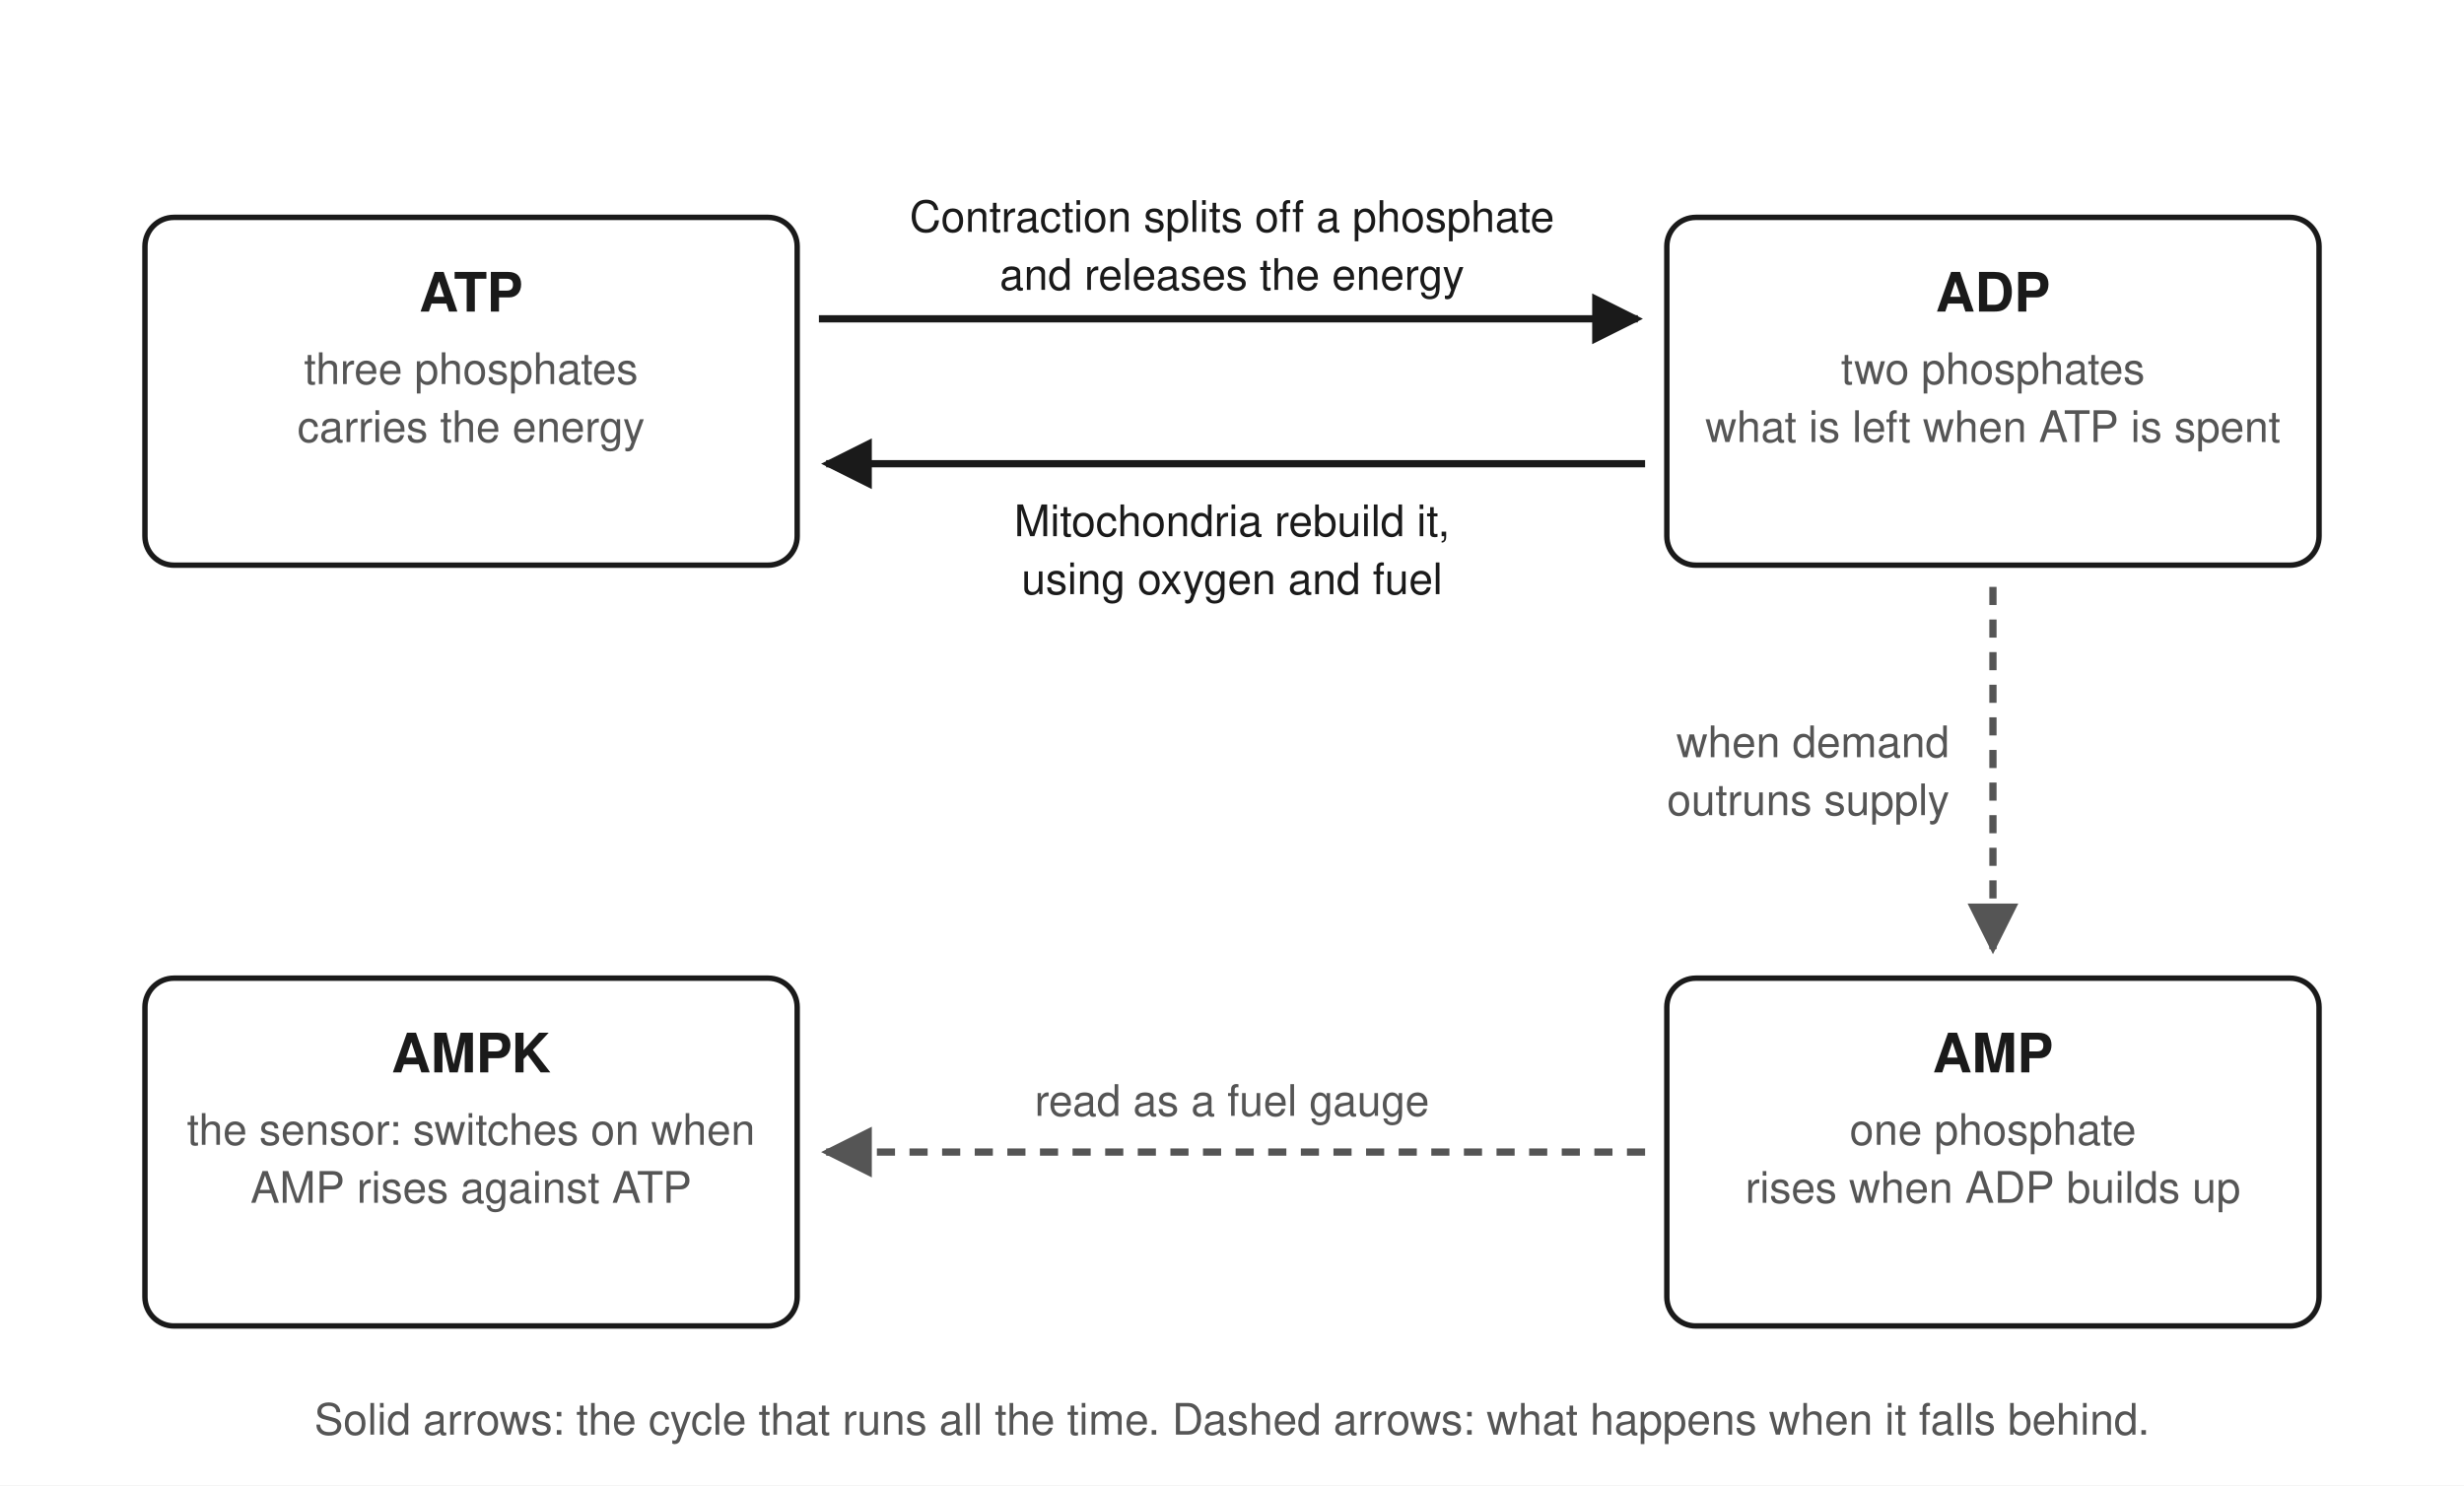
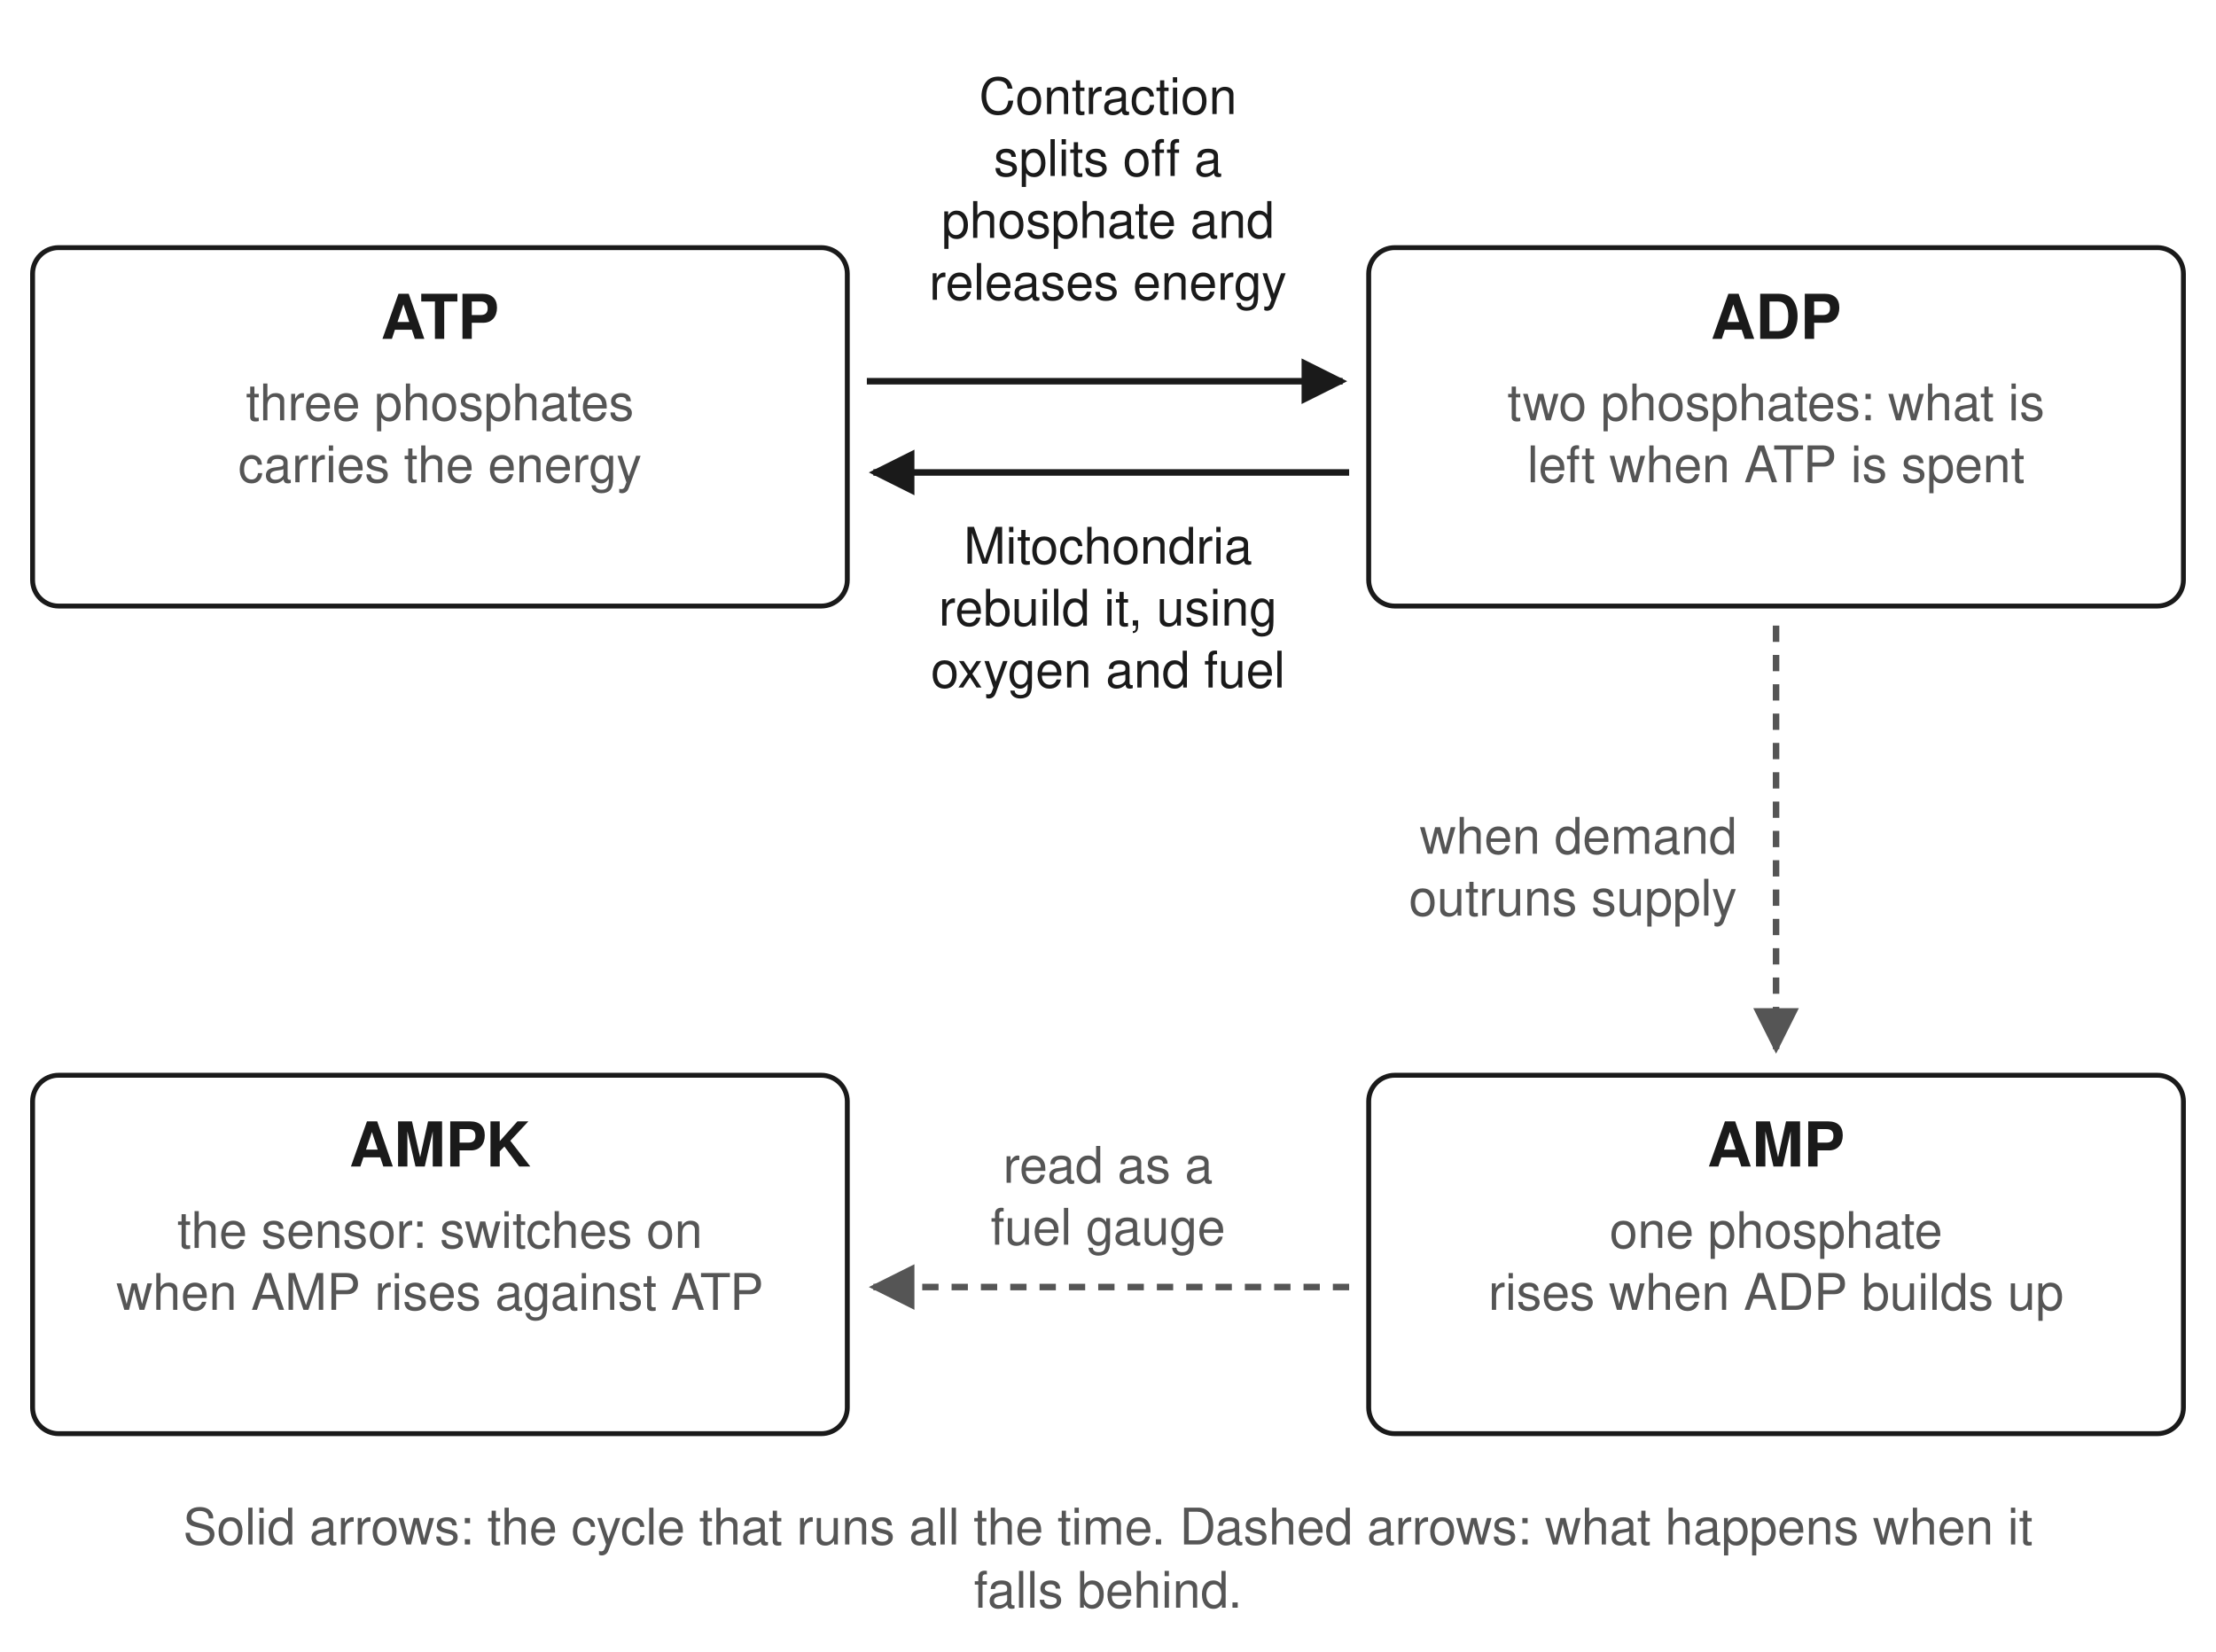
- <svg xmlns="http://www.w3.org/2000/svg" viewBox="0 0 680 410" width="680" height="410" role="img" aria-label="ATP is spent to ADP and rebuilt; when ADP builds up, AMP rises and AMPK switches on">
-   <rect width="680" height="410" fill="#ffffff" />
+ <svg xmlns="http://www.w3.org/2000/svg" viewBox="0 0 680 507" width="680" height="507" role="img" aria-label="ATP is spent to ADP and rebuilt; when ADP builds up, AMP rises and AMPK switches on">
+   <rect width="680" height="507" fill="#ffffff" />
  <defs>
    <marker id="ah" viewBox="0 0 10 10" refX="9" refY="5" markerWidth="7" markerHeight="7" orient="auto-start-reverse">
      <path d="M0,0 L10,5 L0,10 z" fill="#1a1a1a" />
    </marker>
    <marker id="ahg" viewBox="0 0 10 10" refX="9" refY="5" markerWidth="7" markerHeight="7" orient="auto-start-reverse">
      <path d="M0,0 L10,5 L0,10 z" fill="#555555" />
    </marker>
  </defs>
-   <rect x="40" y="60" width="180" height="96" rx="8" fill="#ffffff" stroke="#1a1a1a" stroke-width="1.5" />
-   <text x="130.0" y="86.0" font-family="Helvetica, Arial, sans-serif" font-size="15" fill="#1a1a1a" text-anchor="middle" font-weight="600">ATP</text>
-   <text x="130.0" y="106.0" font-family="Helvetica, Arial, sans-serif" font-size="12" fill="#555555" text-anchor="middle" font-weight="400">three phosphates</text>
-   <text x="130.0" y="122.0" font-family="Helvetica, Arial, sans-serif" font-size="12" fill="#555555" text-anchor="middle" font-weight="400">carries the energy</text>
-   <rect x="460" y="60" width="180" height="96" rx="8" fill="#ffffff" stroke="#1a1a1a" stroke-width="1.5" />
-   <text x="550.0" y="86.0" font-family="Helvetica, Arial, sans-serif" font-size="15" fill="#1a1a1a" text-anchor="middle" font-weight="600">ADP</text>
-   <text x="550.0" y="106.0" font-family="Helvetica, Arial, sans-serif" font-size="12" fill="#555555" text-anchor="middle" font-weight="400">two phosphates</text>
-   <text x="550.0" y="122.0" font-family="Helvetica, Arial, sans-serif" font-size="12" fill="#555555" text-anchor="middle" font-weight="400">what is left when ATP is spent</text>
-   <rect x="460" y="270" width="180" height="96" rx="8" fill="#ffffff" stroke="#1a1a1a" stroke-width="1.5" />
-   <text x="550.0" y="296.0" font-family="Helvetica, Arial, sans-serif" font-size="15" fill="#1a1a1a" text-anchor="middle" font-weight="600">AMP</text>
-   <text x="550.0" y="316.0" font-family="Helvetica, Arial, sans-serif" font-size="12" fill="#555555" text-anchor="middle" font-weight="400">one phosphate</text>
-   <text x="550.0" y="332.0" font-family="Helvetica, Arial, sans-serif" font-size="12" fill="#555555" text-anchor="middle" font-weight="400">rises when ADP builds up</text>
-   <rect x="40" y="270" width="180" height="96" rx="8" fill="#ffffff" stroke="#1a1a1a" stroke-width="1.5" />
-   <text x="130.0" y="296.0" font-family="Helvetica, Arial, sans-serif" font-size="15" fill="#1a1a1a" text-anchor="middle" font-weight="600">AMPK</text>
-   <text x="130.0" y="316.0" font-family="Helvetica, Arial, sans-serif" font-size="12" fill="#555555" text-anchor="middle" font-weight="400">the sensor: switches on when</text>
-   <text x="130.0" y="332.0" font-family="Helvetica, Arial, sans-serif" font-size="12" fill="#555555" text-anchor="middle" font-weight="400">AMP rises against ATP</text>
-   <line x1="226" y1="88" x2="452" y2="88" stroke="#1a1a1a" stroke-width="2" marker-end="url(#ah)" />
-   <text x="340.0" y="64.0" font-family="Helvetica, Arial, sans-serif" font-size="12" fill="#1a1a1a" text-anchor="middle" font-weight="400">Contraction splits off a phosphate</text>
-   <text x="340.0" y="80.0" font-family="Helvetica, Arial, sans-serif" font-size="12" fill="#1a1a1a" text-anchor="middle" font-weight="400">and releases the energy</text>
-   <line x1="454" y1="128" x2="228" y2="128" stroke="#1a1a1a" stroke-width="2" marker-end="url(#ah)" />
-   <text x="340.0" y="148.0" font-family="Helvetica, Arial, sans-serif" font-size="12" fill="#1a1a1a" text-anchor="middle" font-weight="400">Mitochondria rebuild it,</text>
-   <text x="340.0" y="164.0" font-family="Helvetica, Arial, sans-serif" font-size="12" fill="#1a1a1a" text-anchor="middle" font-weight="400">using oxygen and fuel</text>
-   <line x1="550.0" y1="162" x2="550.0" y2="262" stroke="#555555" stroke-width="2" marker-end="url(#ahg)" stroke-dasharray="5 4" />
-   <text x="538.0" y="209.0" font-family="Helvetica, Arial, sans-serif" font-size="12" fill="#555555" text-anchor="end" font-weight="400">when demand</text>
-   <text x="538.0" y="225.0" font-family="Helvetica, Arial, sans-serif" font-size="12" fill="#555555" text-anchor="end" font-weight="400">outruns supply</text>
-   <line x1="454" y1="318.0" x2="228" y2="318.0" stroke="#555555" stroke-width="2" marker-end="url(#ahg)" stroke-dasharray="5 4" />
-   <text x="340.0" y="308.0" font-family="Helvetica, Arial, sans-serif" font-size="12" fill="#555555" text-anchor="middle" font-weight="400">read as a fuel gauge</text>
-   <text x="340.0" y="396.0" font-family="Helvetica, Arial, sans-serif" font-size="12" fill="#555555" text-anchor="middle" font-weight="400">Solid arrows: the cycle that runs all the time. Dashed arrows: what happens when it falls behind.</text>
+   <rect x="10" y="76" width="250" height="110" rx="8" fill="#ffffff" stroke="#1a1a1a" stroke-width="1.5" />
+   <text x="135.0" y="104.0" font-family="IBM Plex Sans, Helvetica, Arial, sans-serif" font-size="19" fill="#1a1a1a" text-anchor="middle" font-weight="600">ATP</text>
+   <text x="135.0" y="129.0" font-family="IBM Plex Sans, Helvetica, Arial, sans-serif" font-size="15.5" fill="#555555" text-anchor="middle" font-weight="400">three phosphates</text>
+   <text x="135.0" y="148.0" font-family="IBM Plex Sans, Helvetica, Arial, sans-serif" font-size="15.5" fill="#555555" text-anchor="middle" font-weight="400">carries the energy</text>
+   <rect x="420" y="76" width="250" height="110" rx="8" fill="#ffffff" stroke="#1a1a1a" stroke-width="1.5" />
+   <text x="545.0" y="104.0" font-family="IBM Plex Sans, Helvetica, Arial, sans-serif" font-size="19" fill="#1a1a1a" text-anchor="middle" font-weight="600">ADP</text>
+   <text x="545.0" y="129.0" font-family="IBM Plex Sans, Helvetica, Arial, sans-serif" font-size="15.5" fill="#555555" text-anchor="middle" font-weight="400">two phosphates: what is</text>
+   <text x="545.0" y="148.0" font-family="IBM Plex Sans, Helvetica, Arial, sans-serif" font-size="15.5" fill="#555555" text-anchor="middle" font-weight="400">left when ATP is spent</text>
+   <rect x="420" y="330" width="250" height="110" rx="8" fill="#ffffff" stroke="#1a1a1a" stroke-width="1.5" />
+   <text x="545.0" y="358.0" font-family="IBM Plex Sans, Helvetica, Arial, sans-serif" font-size="19" fill="#1a1a1a" text-anchor="middle" font-weight="600">AMP</text>
+   <text x="545.0" y="383.0" font-family="IBM Plex Sans, Helvetica, Arial, sans-serif" font-size="15.5" fill="#555555" text-anchor="middle" font-weight="400">one phosphate</text>
+   <text x="545.0" y="402.0" font-family="IBM Plex Sans, Helvetica, Arial, sans-serif" font-size="15.5" fill="#555555" text-anchor="middle" font-weight="400">rises when ADP builds up</text>
+   <rect x="10" y="330" width="250" height="110" rx="8" fill="#ffffff" stroke="#1a1a1a" stroke-width="1.5" />
+   <text x="135.0" y="358.0" font-family="IBM Plex Sans, Helvetica, Arial, sans-serif" font-size="19" fill="#1a1a1a" text-anchor="middle" font-weight="600">AMPK</text>
+   <text x="135.0" y="383.0" font-family="IBM Plex Sans, Helvetica, Arial, sans-serif" font-size="15.5" fill="#555555" text-anchor="middle" font-weight="400">the sensor: switches on</text>
+   <text x="135.0" y="402.0" font-family="IBM Plex Sans, Helvetica, Arial, sans-serif" font-size="15.5" fill="#555555" text-anchor="middle" font-weight="400">when AMP rises against ATP</text>
+   <line x1="266" y1="117.0" x2="412" y2="117.0" stroke="#1a1a1a" stroke-width="2" marker-end="url(#ah)" />
+   <text x="340.0" y="35.0" font-family="IBM Plex Sans, Helvetica, Arial, sans-serif" font-size="15.5" fill="#1a1a1a" text-anchor="middle" font-weight="400">Contraction</text>
+   <text x="340.0" y="54.0" font-family="IBM Plex Sans, Helvetica, Arial, sans-serif" font-size="15.5" fill="#1a1a1a" text-anchor="middle" font-weight="400">splits off a</text>
+   <text x="340.0" y="73.0" font-family="IBM Plex Sans, Helvetica, Arial, sans-serif" font-size="15.5" fill="#1a1a1a" text-anchor="middle" font-weight="400">phosphate and</text>
+   <text x="340.0" y="92.0" font-family="IBM Plex Sans, Helvetica, Arial, sans-serif" font-size="15.5" fill="#1a1a1a" text-anchor="middle" font-weight="400">releases energy</text>
+   <line x1="414" y1="145.0" x2="268" y2="145.0" stroke="#1a1a1a" stroke-width="2" marker-end="url(#ah)" />
+   <text x="340.0" y="173.0" font-family="IBM Plex Sans, Helvetica, Arial, sans-serif" font-size="15.5" fill="#1a1a1a" text-anchor="middle" font-weight="400">Mitochondria</text>
+   <text x="340.0" y="192.0" font-family="IBM Plex Sans, Helvetica, Arial, sans-serif" font-size="15.5" fill="#1a1a1a" text-anchor="middle" font-weight="400">rebuild it, using</text>
+   <text x="340.0" y="211.0" font-family="IBM Plex Sans, Helvetica, Arial, sans-serif" font-size="15.5" fill="#1a1a1a" text-anchor="middle" font-weight="400">oxygen and fuel</text>
+   <line x1="545.0" y1="192" x2="545.0" y2="322" stroke="#555555" stroke-width="2" marker-end="url(#ahg)" stroke-dasharray="5 4" />
+   <text x="533.0" y="262.0" font-family="IBM Plex Sans, Helvetica, Arial, sans-serif" font-size="15.5" fill="#555555" text-anchor="end" font-weight="400">when demand</text>
+   <text x="533.0" y="281.0" font-family="IBM Plex Sans, Helvetica, Arial, sans-serif" font-size="15.5" fill="#555555" text-anchor="end" font-weight="400">outruns supply</text>
+   <line x1="414" y1="395.0" x2="268" y2="395.0" stroke="#555555" stroke-width="2" marker-end="url(#ahg)" stroke-dasharray="5 4" />
+   <text x="340.0" y="363.0" font-family="IBM Plex Sans, Helvetica, Arial, sans-serif" font-size="15.5" fill="#555555" text-anchor="middle" font-weight="400">read as a</text>
+   <text x="340.0" y="382.0" font-family="IBM Plex Sans, Helvetica, Arial, sans-serif" font-size="15.5" fill="#555555" text-anchor="middle" font-weight="400">fuel gauge</text>
+   <text x="340.0" y="474.0" font-family="IBM Plex Sans, Helvetica, Arial, sans-serif" font-size="15.5" fill="#555555" text-anchor="middle" font-weight="400">Solid arrows: the cycle that runs all the time. Dashed arrows: what happens when it</text>
+   <text x="340.0" y="493.4" font-family="IBM Plex Sans, Helvetica, Arial, sans-serif" font-size="15.5" fill="#555555" text-anchor="middle" font-weight="400">falls behind.</text>
</svg>
